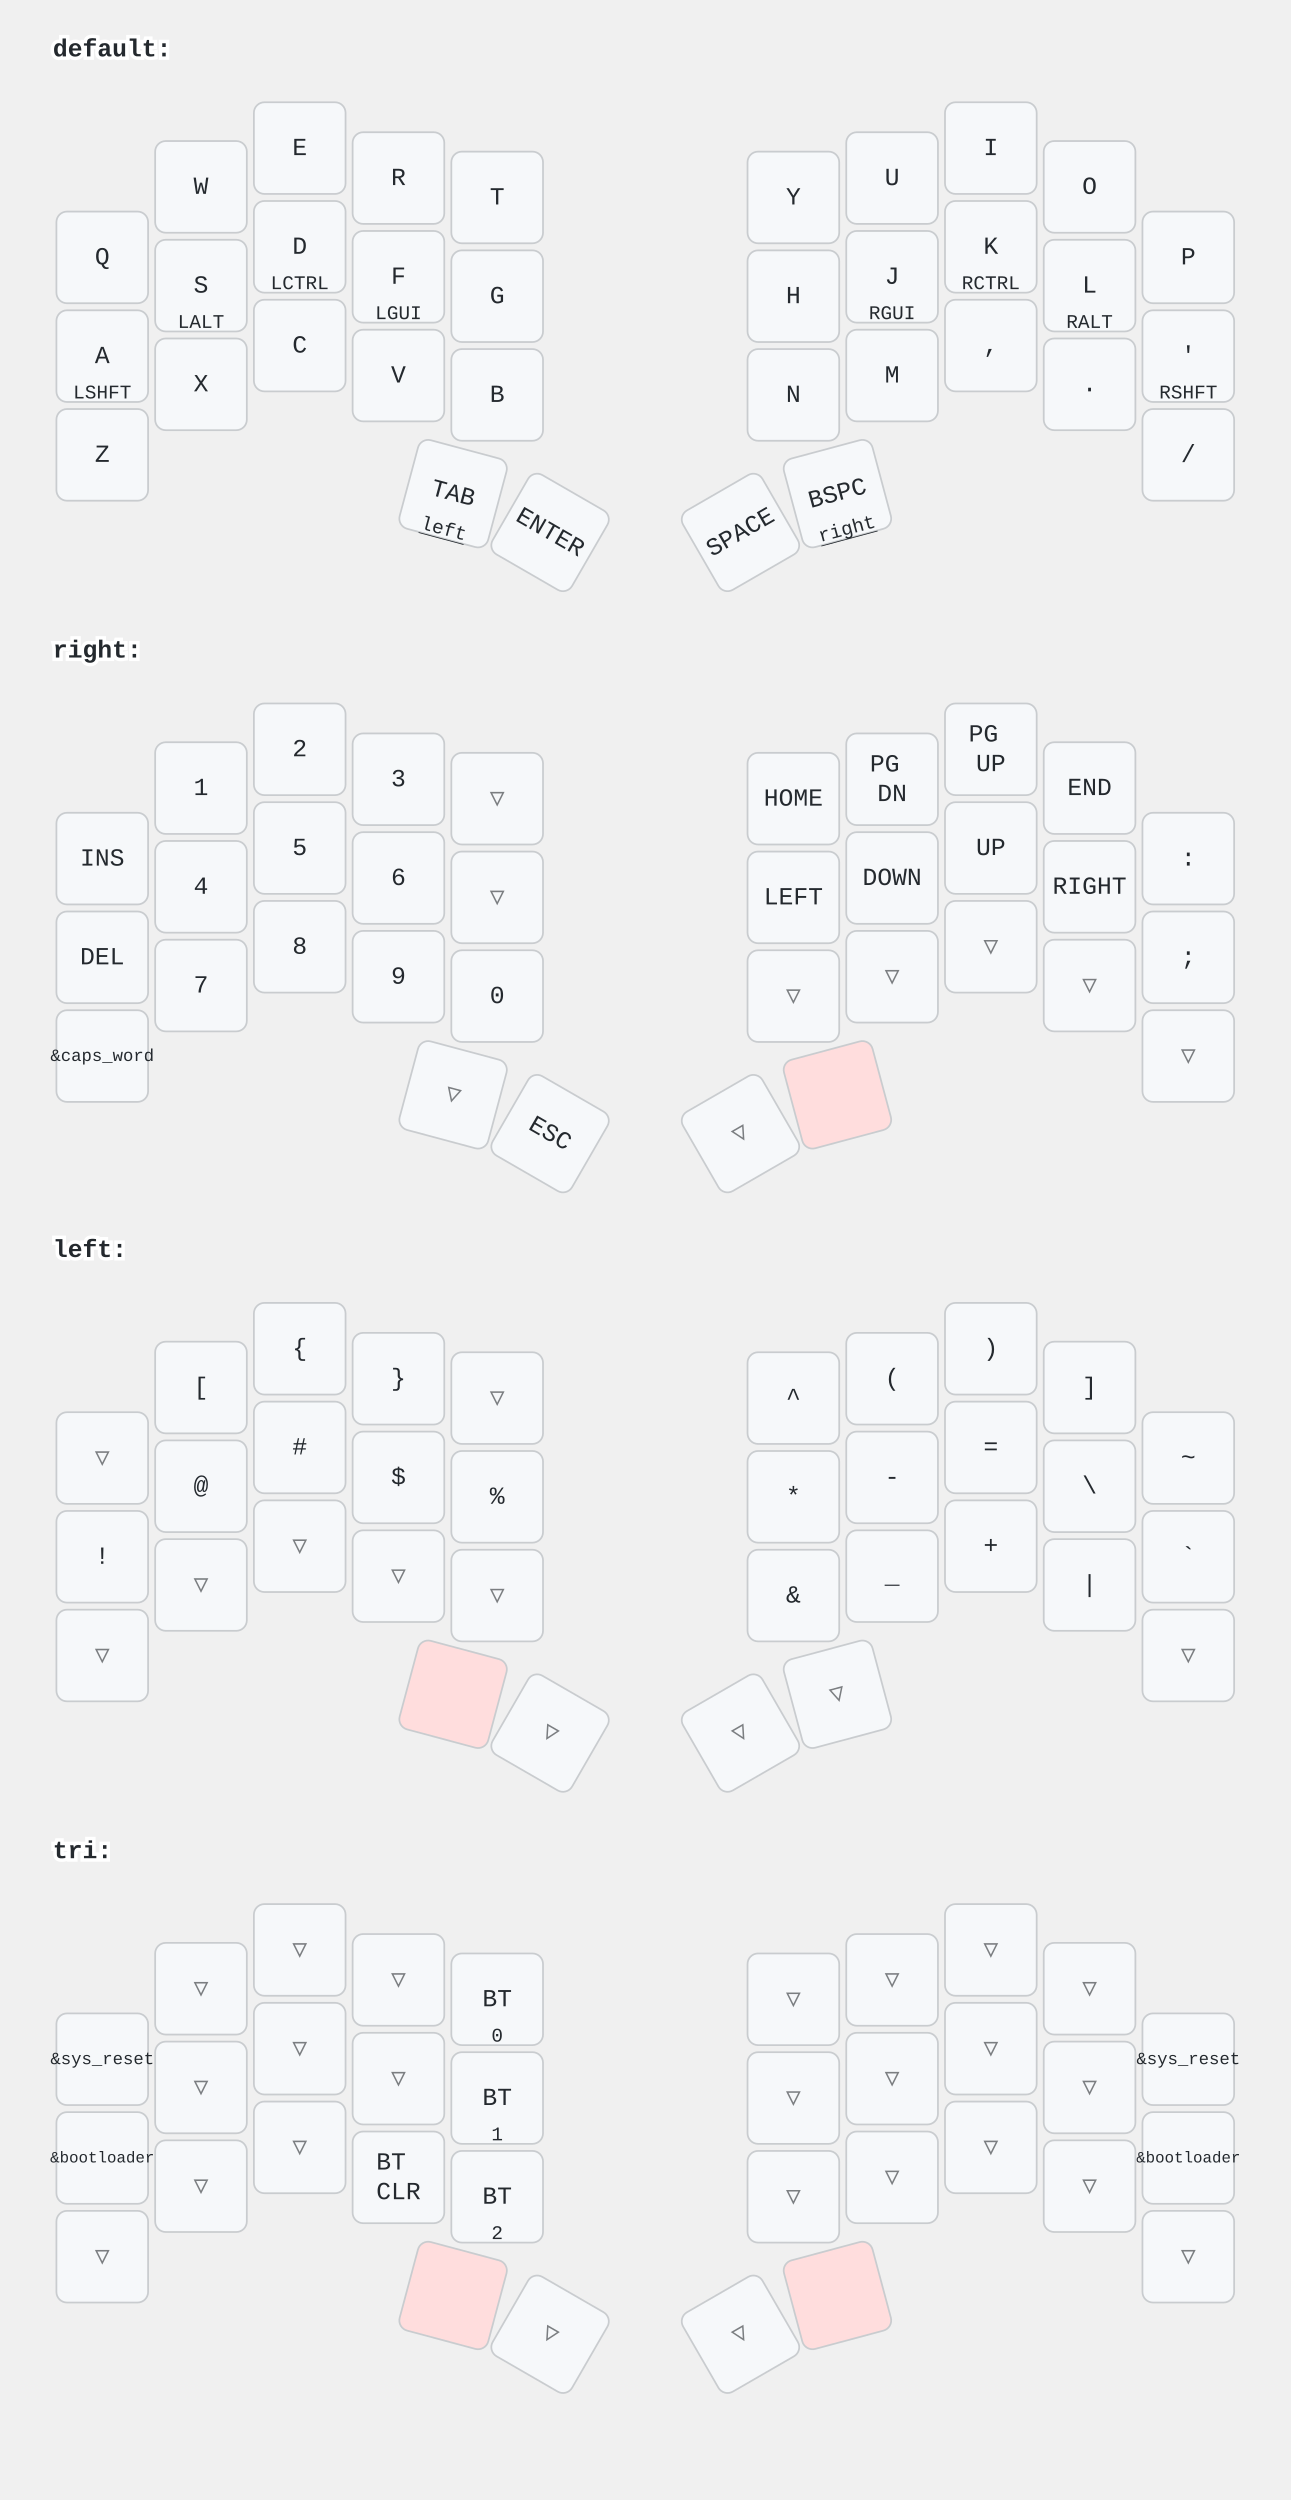
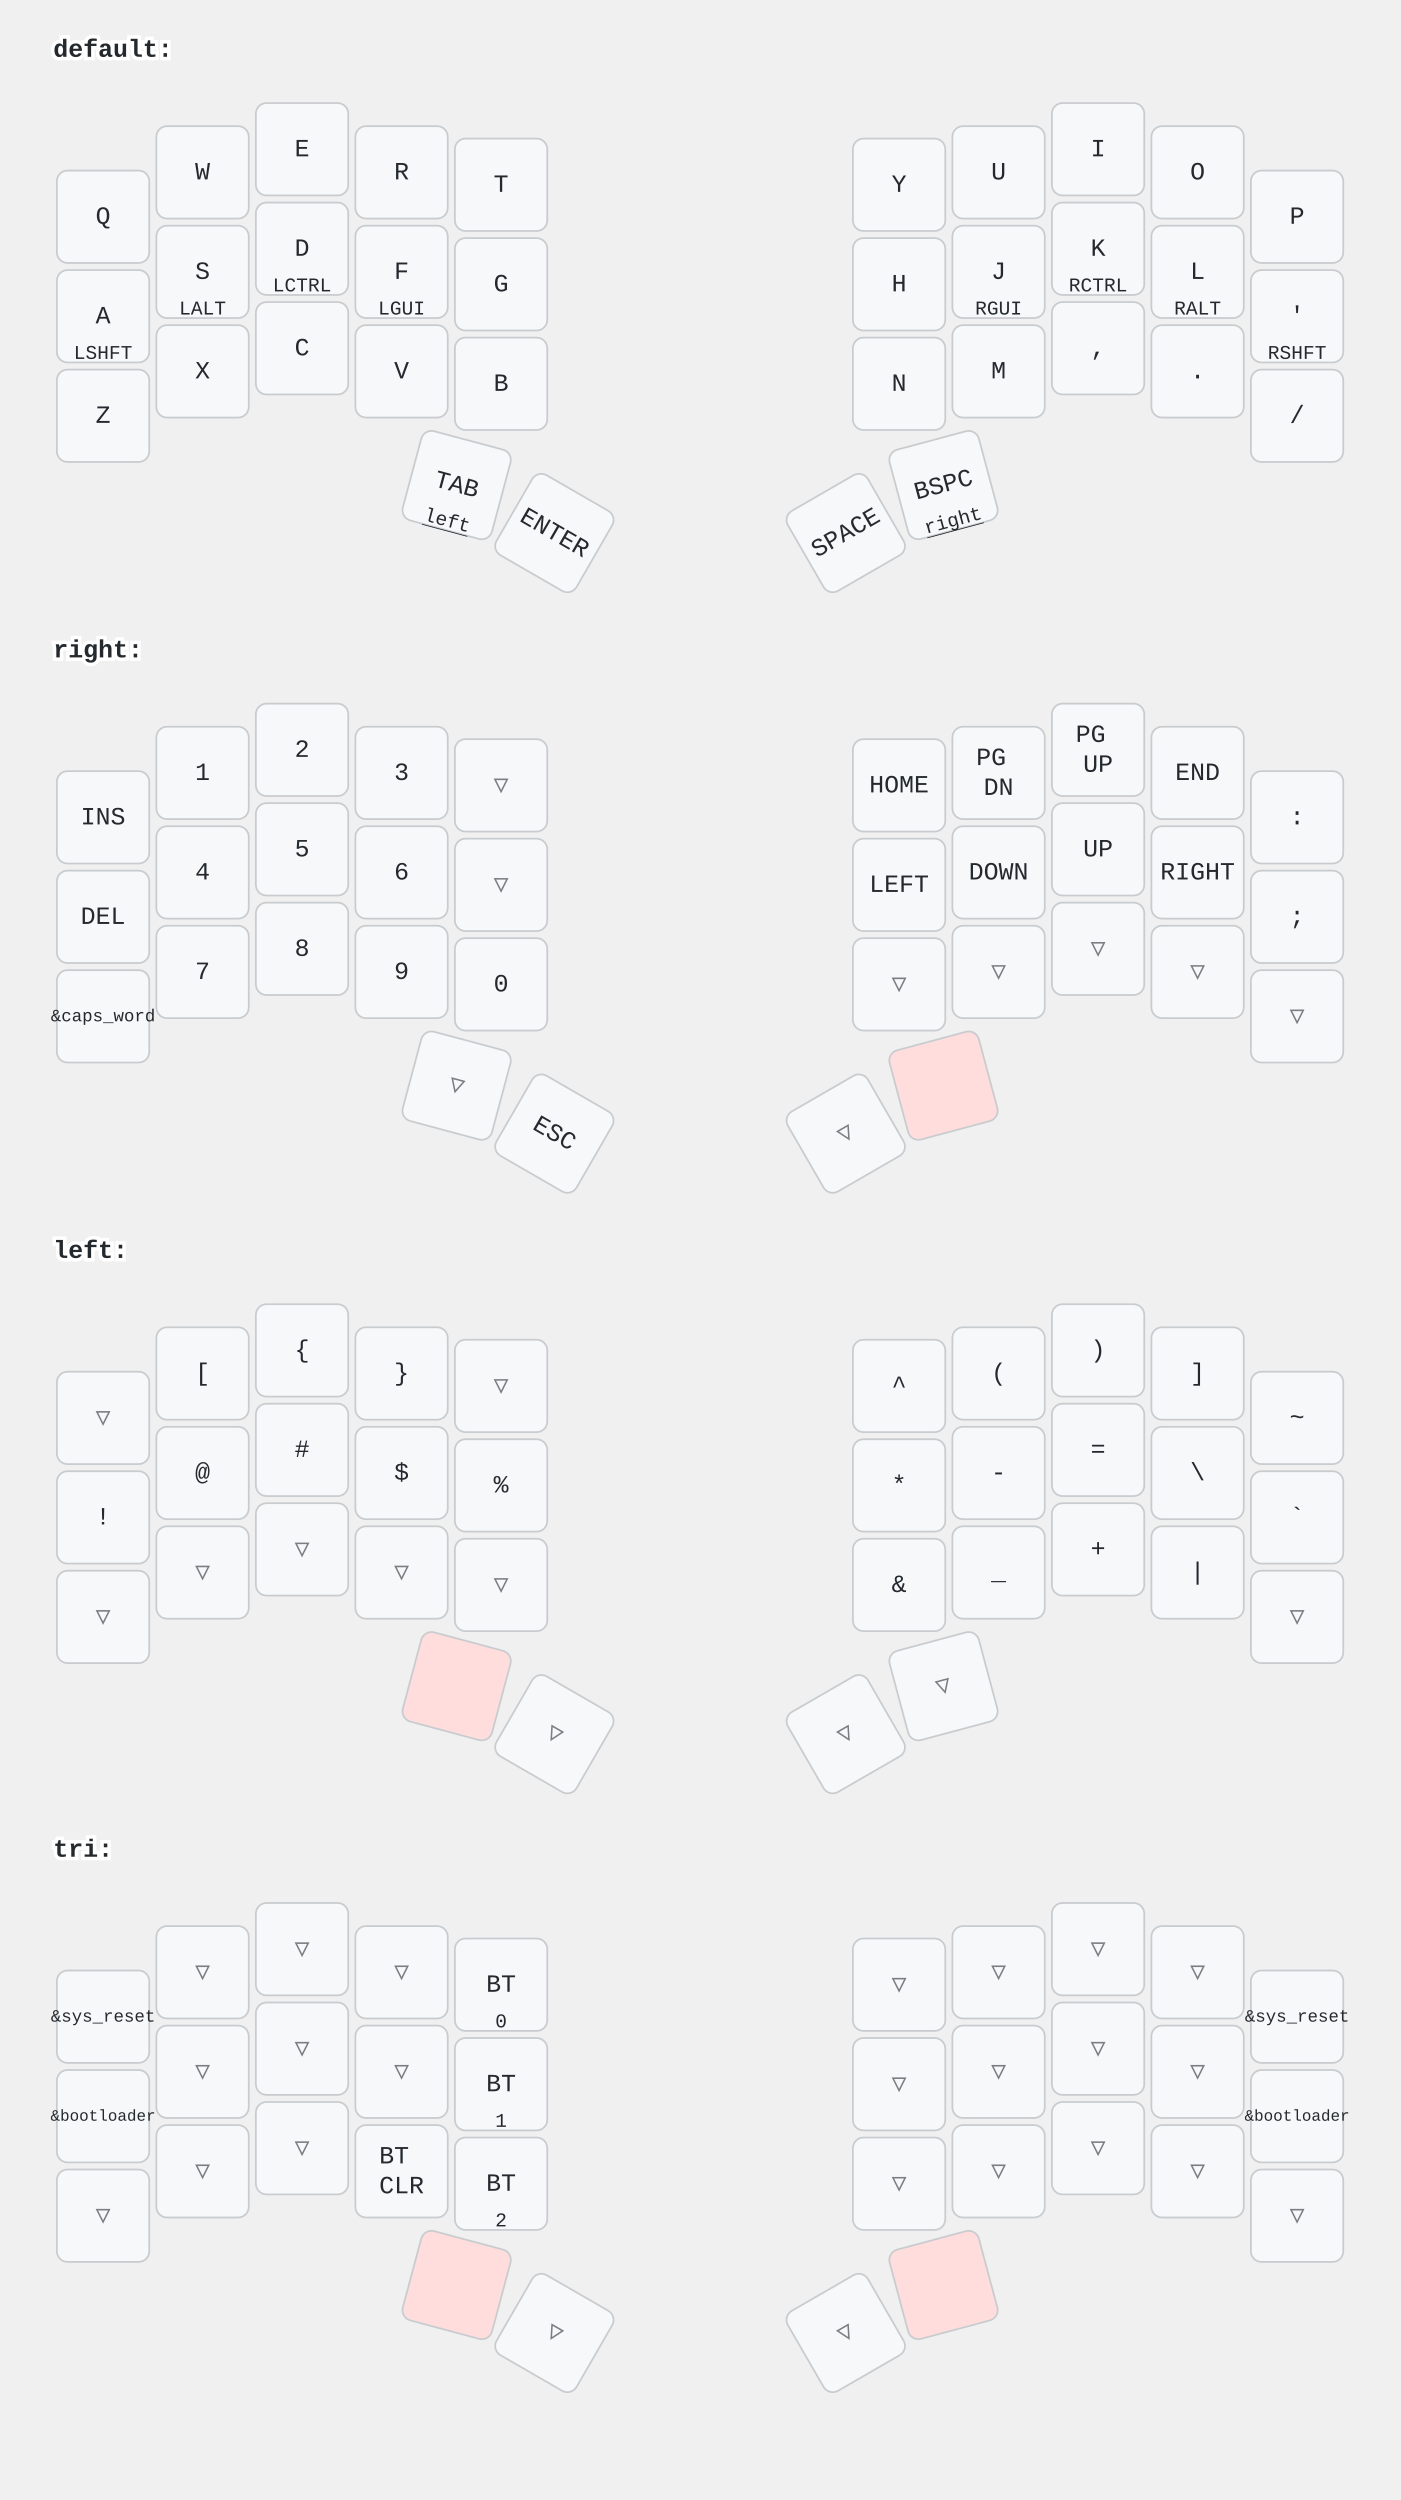
- <svg xmlns="http://www.w3.org/2000/svg" width="732" height="1418" viewBox="0 0 732 1418" class="keymap">
+ <svg xmlns="http://www.w3.org/2000/svg" width="788" height="1407" viewBox="0 0 788 1407" class="keymap">
  <style>/* inherit to force styles through use tags */
svg path {
    fill: inherit;
}

/* font and background color specifications */
svg.keymap {
    font-family: SFMono-Regular,Consolas,Liberation Mono,Menlo,monospace;
    font-size: 14px;
    font-kerning: normal;
    text-rendering: optimizeLegibility;
    fill: #24292e;
}

/* default key styling */
rect.key {
    fill: #f6f8fa;
}

rect.key, rect.combo {
    stroke: #c9cccf;
    stroke-width: 1;
}

/* default key side styling, only used is draw_key_sides is set */
rect.side {
    filter: brightness(90%);
}

/* color accent for combo boxes */
rect.combo, rect.combo-separate {
    fill: #cdf;
}

/* color accent for held keys */
rect.held, rect.combo.held {
    fill: #fdd;
}

/* color accent for ghost (optional) keys */
rect.ghost, rect.combo.ghost {
    stroke-dasharray: 4, 4;
    stroke-width: 2;
}

text {
    text-anchor: middle;
    dominant-baseline: middle;
}

/* styling for layer labels */
text.label {
    font-weight: bold;
    text-anchor: start;
    stroke: white;
    stroke-width: 4;
    paint-order: stroke;
}

/* styling for optional footer */
text.footer {
    text-anchor: end;
    dominant-baseline: auto;
    stroke: white;
    stroke-width: 4;
    paint-order: stroke;
}

/* styling for combo tap, and key hold/shifted label text */
text.combo, text.hold, text.shifted {
    font-size: 11px;
}

text.hold {
    text-anchor: middle;
    dominant-baseline: auto;
}

text.shifted {
    text-anchor: middle;
    dominant-baseline: hanging;
}

text.layer-activator {
    text-decoration: underline;
}

/* styling for hold/shifted label text in combo box */
text.combo.hold, text.combo.shifted {
    font-size: 8px;
}

/* lighter symbol for transparent keys */
text.trans {
    fill: #7b7e81;
}

/* styling for combo dendrons */
path.combo {
    stroke-width: 1;
    stroke: gray;
    fill: none;
}

/* Start Tabler Icons Cleanup */
/* cannot use height/width with glyphs */
.icon-tabler &gt; path {
    fill: inherit;
    stroke: inherit;
    stroke-width: 2;
}
/* hide tabler's default box */
.icon-tabler &gt; path[stroke="none"][fill="none"] {
    visibility: hidden;
}
/* End Tabler Icons Cleanup */
</style>
  <g transform="translate(30, 0)" class="layer-default">
    <text x="0" y="28" class="label" id="default">default:</text>
    <g transform="translate(0, 56)">
-       <g transform="translate(28, 90)" class="key keypos-0">
+       <g transform="translate(28, 66)" class="key keypos-0">
        <rect rx="6" ry="6" x="-26" y="-26" width="52" height="52" class="key" />
        <text x="0" y="0" class="key tap">Q</text>
      </g>
-       <g transform="translate(84, 50)" class="key keypos-1">
+       <g transform="translate(84, 41)" class="key keypos-1">
        <rect rx="6" ry="6" x="-26" y="-26" width="52" height="52" class="key" />
        <text x="0" y="0" class="key tap">W</text>
      </g>
      <g transform="translate(140, 28)" class="key keypos-2">
        <rect rx="6" ry="6" x="-26" y="-26" width="52" height="52" class="key" />
        <text x="0" y="0" class="key tap">E</text>
      </g>
-       <g transform="translate(196, 45)" class="key keypos-3">
+       <g transform="translate(196, 41)" class="key keypos-3">
        <rect rx="6" ry="6" x="-26" y="-26" width="52" height="52" class="key" />
        <text x="0" y="0" class="key tap">R</text>
      </g>
-       <g transform="translate(252, 56)" class="key keypos-4">
+       <g transform="translate(252, 48)" class="key keypos-4">
        <rect rx="6" ry="6" x="-26" y="-26" width="52" height="52" class="key" />
        <text x="0" y="0" class="key tap">T</text>
      </g>
-       <g transform="translate(420, 56)" class="key keypos-5">
+       <g transform="translate(476, 48)" class="key keypos-5">
        <rect rx="6" ry="6" x="-26" y="-26" width="52" height="52" class="key" />
        <text x="0" y="0" class="key tap">Y</text>
      </g>
-       <g transform="translate(476, 45)" class="key keypos-6">
+       <g transform="translate(532, 41)" class="key keypos-6">
        <rect rx="6" ry="6" x="-26" y="-26" width="52" height="52" class="key" />
        <text x="0" y="0" class="key tap">U</text>
      </g>
-       <g transform="translate(532, 28)" class="key keypos-7">
+       <g transform="translate(588, 28)" class="key keypos-7">
        <rect rx="6" ry="6" x="-26" y="-26" width="52" height="52" class="key" />
        <text x="0" y="0" class="key tap">I</text>
      </g>
-       <g transform="translate(588, 50)" class="key keypos-8">
+       <g transform="translate(644, 41)" class="key keypos-8">
        <rect rx="6" ry="6" x="-26" y="-26" width="52" height="52" class="key" />
        <text x="0" y="0" class="key tap">O</text>
      </g>
-       <g transform="translate(644, 90)" class="key keypos-9">
+       <g transform="translate(700, 66)" class="key keypos-9">
        <rect rx="6" ry="6" x="-26" y="-26" width="52" height="52" class="key" />
        <text x="0" y="0" class="key tap">P</text>
      </g>
-       <g transform="translate(28, 146)" class="key keypos-10">
+       <g transform="translate(28, 122)" class="key keypos-10">
        <rect rx="6" ry="6" x="-26" y="-26" width="52" height="52" class="key" />
        <text x="0" y="0" class="key tap">A</text>
        <text x="0" y="24" class="key hold">LSHFT</text>
      </g>
-       <g transform="translate(84, 106)" class="key keypos-11">
+       <g transform="translate(84, 97)" class="key keypos-11">
        <rect rx="6" ry="6" x="-26" y="-26" width="52" height="52" class="key" />
        <text x="0" y="0" class="key tap">S</text>
        <text x="0" y="24" class="key hold">LALT</text>
      </g>
      <g transform="translate(140, 84)" class="key keypos-12">
        <rect rx="6" ry="6" x="-26" y="-26" width="52" height="52" class="key" />
        <text x="0" y="0" class="key tap">D</text>
        <text x="0" y="24" class="key hold">LCTRL</text>
      </g>
-       <g transform="translate(196, 101)" class="key keypos-13">
+       <g transform="translate(196, 97)" class="key keypos-13">
        <rect rx="6" ry="6" x="-26" y="-26" width="52" height="52" class="key" />
        <text x="0" y="0" class="key tap">F</text>
        <text x="0" y="24" class="key hold">LGUI</text>
      </g>
-       <g transform="translate(252, 112)" class="key keypos-14">
+       <g transform="translate(252, 104)" class="key keypos-14">
        <rect rx="6" ry="6" x="-26" y="-26" width="52" height="52" class="key" />
        <text x="0" y="0" class="key tap">G</text>
      </g>
-       <g transform="translate(420, 112)" class="key keypos-15">
+       <g transform="translate(476, 104)" class="key keypos-15">
        <rect rx="6" ry="6" x="-26" y="-26" width="52" height="52" class="key" />
        <text x="0" y="0" class="key tap">H</text>
      </g>
-       <g transform="translate(476, 101)" class="key keypos-16">
+       <g transform="translate(532, 97)" class="key keypos-16">
        <rect rx="6" ry="6" x="-26" y="-26" width="52" height="52" class="key" />
        <text x="0" y="0" class="key tap">J</text>
        <text x="0" y="24" class="key hold">RGUI</text>
      </g>
-       <g transform="translate(532, 84)" class="key keypos-17">
+       <g transform="translate(588, 84)" class="key keypos-17">
        <rect rx="6" ry="6" x="-26" y="-26" width="52" height="52" class="key" />
        <text x="0" y="0" class="key tap">K</text>
        <text x="0" y="24" class="key hold">RCTRL</text>
      </g>
-       <g transform="translate(588, 106)" class="key keypos-18">
+       <g transform="translate(644, 97)" class="key keypos-18">
        <rect rx="6" ry="6" x="-26" y="-26" width="52" height="52" class="key" />
        <text x="0" y="0" class="key tap">L</text>
        <text x="0" y="24" class="key hold">RALT</text>
      </g>
-       <g transform="translate(644, 146)" class="key keypos-19">
+       <g transform="translate(700, 122)" class="key keypos-19">
        <rect rx="6" ry="6" x="-26" y="-26" width="52" height="52" class="key" />
        <text x="0" y="0" class="key tap">'</text>
        <text x="0" y="24" class="key hold">RSHFT</text>
      </g>
-       <g transform="translate(28, 202)" class="key keypos-20">
+       <g transform="translate(28, 178)" class="key keypos-20">
        <rect rx="6" ry="6" x="-26" y="-26" width="52" height="52" class="key" />
        <text x="0" y="0" class="key tap">Z</text>
      </g>
-       <g transform="translate(84, 162)" class="key keypos-21">
+       <g transform="translate(84, 153)" class="key keypos-21">
        <rect rx="6" ry="6" x="-26" y="-26" width="52" height="52" class="key" />
        <text x="0" y="0" class="key tap">X</text>
      </g>
      <g transform="translate(140, 140)" class="key keypos-22">
        <rect rx="6" ry="6" x="-26" y="-26" width="52" height="52" class="key" />
        <text x="0" y="0" class="key tap">C</text>
      </g>
-       <g transform="translate(196, 157)" class="key keypos-23">
+       <g transform="translate(196, 153)" class="key keypos-23">
        <rect rx="6" ry="6" x="-26" y="-26" width="52" height="52" class="key" />
        <text x="0" y="0" class="key tap">V</text>
      </g>
-       <g transform="translate(252, 168)" class="key keypos-24">
+       <g transform="translate(252, 160)" class="key keypos-24">
        <rect rx="6" ry="6" x="-26" y="-26" width="52" height="52" class="key" />
        <text x="0" y="0" class="key tap">B</text>
      </g>
-       <g transform="translate(420, 168)" class="key keypos-25">
+       <g transform="translate(476, 160)" class="key keypos-25">
        <rect rx="6" ry="6" x="-26" y="-26" width="52" height="52" class="key" />
        <text x="0" y="0" class="key tap">N</text>
      </g>
-       <g transform="translate(476, 157)" class="key keypos-26">
+       <g transform="translate(532, 153)" class="key keypos-26">
        <rect rx="6" ry="6" x="-26" y="-26" width="52" height="52" class="key" />
        <text x="0" y="0" class="key tap">M</text>
      </g>
-       <g transform="translate(532, 140)" class="key keypos-27">
+       <g transform="translate(588, 140)" class="key keypos-27">
        <rect rx="6" ry="6" x="-26" y="-26" width="52" height="52" class="key" />
        <text x="0" y="0" class="key tap">,</text>
      </g>
-       <g transform="translate(588, 162)" class="key keypos-28">
+       <g transform="translate(644, 153)" class="key keypos-28">
        <rect rx="6" ry="6" x="-26" y="-26" width="52" height="52" class="key" />
        <text x="0" y="0" class="key tap">.</text>
      </g>
-       <g transform="translate(644, 202)" class="key keypos-29">
+       <g transform="translate(700, 178)" class="key keypos-29">
        <rect rx="6" ry="6" x="-26" y="-26" width="52" height="52" class="key" />
        <text x="0" y="0" class="key tap">/</text>
      </g>
-       <g transform="translate(227, 224) rotate(15.0)" class="key keypos-30">
+       <g transform="translate(227, 217) rotate(15.0)" class="key keypos-30">
        <rect rx="6" ry="6" x="-26" y="-26" width="52" height="52" class="key" />
        <text x="0" y="0" class="key tap">TAB</text>
        <a href="#left">
          <text x="0" y="24" class="key hold layer-activator">left</text>
        </a>
      </g>
-       <g transform="translate(282, 246) rotate(30.0)" class="key keypos-31">
+       <g transform="translate(282, 244) rotate(30.0)" class="key keypos-31">
        <rect rx="6" ry="6" x="-26" y="-26" width="52" height="52" class="key" />
        <text x="0" y="0" class="key tap">ENTER</text>
      </g>
-       <g transform="translate(390, 246) rotate(-30.0)" class="key keypos-32">
+       <g transform="translate(446, 244) rotate(-30.0)" class="key keypos-32">
        <rect rx="6" ry="6" x="-26" y="-26" width="52" height="52" class="key" />
        <text x="0" y="0" class="key tap">SPACE</text>
      </g>
-       <g transform="translate(445, 224) rotate(-15.0)" class="key keypos-33">
+       <g transform="translate(501, 217) rotate(-15.0)" class="key keypos-33">
        <rect rx="6" ry="6" x="-26" y="-26" width="52" height="52" class="key" />
        <text x="0" y="0" class="key tap">BSPC</text>
        <a href="#right">
          <text x="0" y="24" class="key hold layer-activator">right</text>
        </a>
      </g>
    </g>
  </g>
-   <g transform="translate(30, 341)" class="layer-right">
+   <g transform="translate(30, 338)" class="layer-right">
    <text x="0" y="28" class="label" id="right">right:</text>
    <g transform="translate(0, 56)">
-       <g transform="translate(28, 90)" class="key keypos-0">
+       <g transform="translate(28, 66)" class="key keypos-0">
        <rect rx="6" ry="6" x="-26" y="-26" width="52" height="52" class="key" />
        <text x="0" y="0" class="key tap">INS</text>
      </g>
-       <g transform="translate(84, 50)" class="key keypos-1">
+       <g transform="translate(84, 41)" class="key keypos-1">
        <rect rx="6" ry="6" x="-26" y="-26" width="52" height="52" class="key" />
        <text x="0" y="0" class="key tap">1</text>
      </g>
      <g transform="translate(140, 28)" class="key keypos-2">
        <rect rx="6" ry="6" x="-26" y="-26" width="52" height="52" class="key" />
        <text x="0" y="0" class="key tap">2</text>
      </g>
-       <g transform="translate(196, 45)" class="key keypos-3">
+       <g transform="translate(196, 41)" class="key keypos-3">
        <rect rx="6" ry="6" x="-26" y="-26" width="52" height="52" class="key" />
        <text x="0" y="0" class="key tap">3</text>
      </g>
-       <g transform="translate(252, 56)" class="key trans keypos-4">
-         <rect rx="6" ry="6" x="-26" y="-26" width="52" height="52" class="key trans" />
-         <text x="0" y="0" class="key trans tap">▽</text>
-       </g>
-       <g transform="translate(420, 56)" class="key keypos-5">
+       <g transform="translate(252, 48)" class="key trans keypos-4">
+         <rect rx="6" ry="6" x="-26" y="-26" width="52" height="52" class="key trans" />
+         <text x="0" y="0" class="key trans tap">▽</text>
+       </g>
+       <g transform="translate(476, 48)" class="key keypos-5">
        <rect rx="6" ry="6" x="-26" y="-26" width="52" height="52" class="key" />
        <text x="0" y="0" class="key tap">HOME</text>
      </g>
-       <g transform="translate(476, 45)" class="key keypos-6">
+       <g transform="translate(532, 41)" class="key keypos-6">
        <rect rx="6" ry="6" x="-26" y="-26" width="52" height="52" class="key" />
        <text x="0" y="0" class="key tap">
          <tspan x="0" dy="-0.6em">PG</tspan>
          <tspan x="0" dy="1.2em">DN</tspan>
        </text>
      </g>
-       <g transform="translate(532, 28)" class="key keypos-7">
+       <g transform="translate(588, 28)" class="key keypos-7">
        <rect rx="6" ry="6" x="-26" y="-26" width="52" height="52" class="key" />
        <text x="0" y="0" class="key tap">
          <tspan x="0" dy="-0.6em">PG</tspan>
          <tspan x="0" dy="1.2em">UP</tspan>
        </text>
      </g>
-       <g transform="translate(588, 50)" class="key keypos-8">
+       <g transform="translate(644, 41)" class="key keypos-8">
        <rect rx="6" ry="6" x="-26" y="-26" width="52" height="52" class="key" />
        <text x="0" y="0" class="key tap">END</text>
      </g>
-       <g transform="translate(644, 90)" class="key keypos-9">
+       <g transform="translate(700, 66)" class="key keypos-9">
        <rect rx="6" ry="6" x="-26" y="-26" width="52" height="52" class="key" />
        <text x="0" y="0" class="key tap">:</text>
      </g>
-       <g transform="translate(28, 146)" class="key keypos-10">
+       <g transform="translate(28, 122)" class="key keypos-10">
        <rect rx="6" ry="6" x="-26" y="-26" width="52" height="52" class="key" />
        <text x="0" y="0" class="key tap">DEL</text>
      </g>
-       <g transform="translate(84, 106)" class="key keypos-11">
+       <g transform="translate(84, 97)" class="key keypos-11">
        <rect rx="6" ry="6" x="-26" y="-26" width="52" height="52" class="key" />
        <text x="0" y="0" class="key tap">4</text>
      </g>
      <g transform="translate(140, 84)" class="key keypos-12">
        <rect rx="6" ry="6" x="-26" y="-26" width="52" height="52" class="key" />
        <text x="0" y="0" class="key tap">5</text>
      </g>
-       <g transform="translate(196, 101)" class="key keypos-13">
+       <g transform="translate(196, 97)" class="key keypos-13">
        <rect rx="6" ry="6" x="-26" y="-26" width="52" height="52" class="key" />
        <text x="0" y="0" class="key tap">6</text>
      </g>
-       <g transform="translate(252, 112)" class="key trans keypos-14">
-         <rect rx="6" ry="6" x="-26" y="-26" width="52" height="52" class="key trans" />
-         <text x="0" y="0" class="key trans tap">▽</text>
-       </g>
-       <g transform="translate(420, 112)" class="key keypos-15">
+       <g transform="translate(252, 104)" class="key trans keypos-14">
+         <rect rx="6" ry="6" x="-26" y="-26" width="52" height="52" class="key trans" />
+         <text x="0" y="0" class="key trans tap">▽</text>
+       </g>
+       <g transform="translate(476, 104)" class="key keypos-15">
        <rect rx="6" ry="6" x="-26" y="-26" width="52" height="52" class="key" />
        <text x="0" y="0" class="key tap">LEFT</text>
      </g>
-       <g transform="translate(476, 101)" class="key keypos-16">
+       <g transform="translate(532, 97)" class="key keypos-16">
        <rect rx="6" ry="6" x="-26" y="-26" width="52" height="52" class="key" />
        <text x="0" y="0" class="key tap">DOWN</text>
      </g>
-       <g transform="translate(532, 84)" class="key keypos-17">
+       <g transform="translate(588, 84)" class="key keypos-17">
        <rect rx="6" ry="6" x="-26" y="-26" width="52" height="52" class="key" />
        <text x="0" y="0" class="key tap">UP</text>
      </g>
-       <g transform="translate(588, 106)" class="key keypos-18">
+       <g transform="translate(644, 97)" class="key keypos-18">
        <rect rx="6" ry="6" x="-26" y="-26" width="52" height="52" class="key" />
        <text x="0" y="0" class="key tap">RIGHT</text>
      </g>
-       <g transform="translate(644, 146)" class="key keypos-19">
+       <g transform="translate(700, 122)" class="key keypos-19">
        <rect rx="6" ry="6" x="-26" y="-26" width="52" height="52" class="key" />
        <text x="0" y="0" class="key tap">;</text>
      </g>
-       <g transform="translate(28, 202)" class="key keypos-20">
+       <g transform="translate(28, 178)" class="key keypos-20">
        <rect rx="6" ry="6" x="-26" y="-26" width="52" height="52" class="key" />
        <text x="0" y="0" class="key tap">
          <tspan style="font-size: 70%">&amp;caps_word</tspan>
        </text>
      </g>
-       <g transform="translate(84, 162)" class="key keypos-21">
+       <g transform="translate(84, 153)" class="key keypos-21">
        <rect rx="6" ry="6" x="-26" y="-26" width="52" height="52" class="key" />
        <text x="0" y="0" class="key tap">7</text>
      </g>
      <g transform="translate(140, 140)" class="key keypos-22">
        <rect rx="6" ry="6" x="-26" y="-26" width="52" height="52" class="key" />
        <text x="0" y="0" class="key tap">8</text>
      </g>
-       <g transform="translate(196, 157)" class="key keypos-23">
+       <g transform="translate(196, 153)" class="key keypos-23">
        <rect rx="6" ry="6" x="-26" y="-26" width="52" height="52" class="key" />
        <text x="0" y="0" class="key tap">9</text>
      </g>
-       <g transform="translate(252, 168)" class="key keypos-24">
+       <g transform="translate(252, 160)" class="key keypos-24">
        <rect rx="6" ry="6" x="-26" y="-26" width="52" height="52" class="key" />
        <text x="0" y="0" class="key tap">0</text>
      </g>
-       <g transform="translate(420, 168)" class="key trans keypos-25">
-         <rect rx="6" ry="6" x="-26" y="-26" width="52" height="52" class="key trans" />
-         <text x="0" y="0" class="key trans tap">▽</text>
-       </g>
-       <g transform="translate(476, 157)" class="key trans keypos-26">
-         <rect rx="6" ry="6" x="-26" y="-26" width="52" height="52" class="key trans" />
-         <text x="0" y="0" class="key trans tap">▽</text>
-       </g>
-       <g transform="translate(532, 140)" class="key trans keypos-27">
-         <rect rx="6" ry="6" x="-26" y="-26" width="52" height="52" class="key trans" />
-         <text x="0" y="0" class="key trans tap">▽</text>
-       </g>
-       <g transform="translate(588, 162)" class="key trans keypos-28">
-         <rect rx="6" ry="6" x="-26" y="-26" width="52" height="52" class="key trans" />
-         <text x="0" y="0" class="key trans tap">▽</text>
-       </g>
-       <g transform="translate(644, 202)" class="key trans keypos-29">
-         <rect rx="6" ry="6" x="-26" y="-26" width="52" height="52" class="key trans" />
-         <text x="0" y="0" class="key trans tap">▽</text>
-       </g>
-       <g transform="translate(227, 224) rotate(15.0)" class="key trans keypos-30">
-         <rect rx="6" ry="6" x="-26" y="-26" width="52" height="52" class="key trans" />
-         <text x="0" y="0" class="key trans tap">▽</text>
-       </g>
-       <g transform="translate(282, 246) rotate(30.0)" class="key keypos-31">
+       <g transform="translate(476, 160)" class="key trans keypos-25">
+         <rect rx="6" ry="6" x="-26" y="-26" width="52" height="52" class="key trans" />
+         <text x="0" y="0" class="key trans tap">▽</text>
+       </g>
+       <g transform="translate(532, 153)" class="key trans keypos-26">
+         <rect rx="6" ry="6" x="-26" y="-26" width="52" height="52" class="key trans" />
+         <text x="0" y="0" class="key trans tap">▽</text>
+       </g>
+       <g transform="translate(588, 140)" class="key trans keypos-27">
+         <rect rx="6" ry="6" x="-26" y="-26" width="52" height="52" class="key trans" />
+         <text x="0" y="0" class="key trans tap">▽</text>
+       </g>
+       <g transform="translate(644, 153)" class="key trans keypos-28">
+         <rect rx="6" ry="6" x="-26" y="-26" width="52" height="52" class="key trans" />
+         <text x="0" y="0" class="key trans tap">▽</text>
+       </g>
+       <g transform="translate(700, 178)" class="key trans keypos-29">
+         <rect rx="6" ry="6" x="-26" y="-26" width="52" height="52" class="key trans" />
+         <text x="0" y="0" class="key trans tap">▽</text>
+       </g>
+       <g transform="translate(227, 217) rotate(15.0)" class="key trans keypos-30">
+         <rect rx="6" ry="6" x="-26" y="-26" width="52" height="52" class="key trans" />
+         <text x="0" y="0" class="key trans tap">▽</text>
+       </g>
+       <g transform="translate(282, 244) rotate(30.0)" class="key keypos-31">
        <rect rx="6" ry="6" x="-26" y="-26" width="52" height="52" class="key" />
        <text x="0" y="0" class="key tap">ESC</text>
      </g>
-       <g transform="translate(390, 246) rotate(-30.0)" class="key trans keypos-32">
-         <rect rx="6" ry="6" x="-26" y="-26" width="52" height="52" class="key trans" />
-         <text x="0" y="0" class="key trans tap">▽</text>
-       </g>
-       <g transform="translate(445, 224) rotate(-15.0)" class="key held keypos-33">
+       <g transform="translate(446, 244) rotate(-30.0)" class="key trans keypos-32">
+         <rect rx="6" ry="6" x="-26" y="-26" width="52" height="52" class="key trans" />
+         <text x="0" y="0" class="key trans tap">▽</text>
+       </g>
+       <g transform="translate(501, 217) rotate(-15.0)" class="key held keypos-33">
        <rect rx="6" ry="6" x="-26" y="-26" width="52" height="52" class="key held" />
      </g>
    </g>
  </g>
-   <g transform="translate(30, 681)" class="layer-left">
+   <g transform="translate(30, 676)" class="layer-left">
    <text x="0" y="28" class="label" id="left">left:</text>
    <g transform="translate(0, 56)">
-       <g transform="translate(28, 90)" class="key trans keypos-0">
-         <rect rx="6" ry="6" x="-26" y="-26" width="52" height="52" class="key trans" />
-         <text x="0" y="0" class="key trans tap">▽</text>
-       </g>
-       <g transform="translate(84, 50)" class="key keypos-1">
+       <g transform="translate(28, 66)" class="key trans keypos-0">
+         <rect rx="6" ry="6" x="-26" y="-26" width="52" height="52" class="key trans" />
+         <text x="0" y="0" class="key trans tap">▽</text>
+       </g>
+       <g transform="translate(84, 41)" class="key keypos-1">
        <rect rx="6" ry="6" x="-26" y="-26" width="52" height="52" class="key" />
        <text x="0" y="0" class="key tap">[</text>
      </g>
      <g transform="translate(140, 28)" class="key keypos-2">
        <rect rx="6" ry="6" x="-26" y="-26" width="52" height="52" class="key" />
        <text x="0" y="0" class="key tap">{</text>
      </g>
-       <g transform="translate(196, 45)" class="key keypos-3">
+       <g transform="translate(196, 41)" class="key keypos-3">
        <rect rx="6" ry="6" x="-26" y="-26" width="52" height="52" class="key" />
        <text x="0" y="0" class="key tap">}</text>
      </g>
-       <g transform="translate(252, 56)" class="key trans keypos-4">
-         <rect rx="6" ry="6" x="-26" y="-26" width="52" height="52" class="key trans" />
-         <text x="0" y="0" class="key trans tap">▽</text>
-       </g>
-       <g transform="translate(420, 56)" class="key keypos-5">
+       <g transform="translate(252, 48)" class="key trans keypos-4">
+         <rect rx="6" ry="6" x="-26" y="-26" width="52" height="52" class="key trans" />
+         <text x="0" y="0" class="key trans tap">▽</text>
+       </g>
+       <g transform="translate(476, 48)" class="key keypos-5">
        <rect rx="6" ry="6" x="-26" y="-26" width="52" height="52" class="key" />
        <text x="0" y="0" class="key tap">^</text>
      </g>
-       <g transform="translate(476, 45)" class="key keypos-6">
+       <g transform="translate(532, 41)" class="key keypos-6">
        <rect rx="6" ry="6" x="-26" y="-26" width="52" height="52" class="key" />
        <text x="0" y="0" class="key tap">(</text>
      </g>
-       <g transform="translate(532, 28)" class="key keypos-7">
+       <g transform="translate(588, 28)" class="key keypos-7">
        <rect rx="6" ry="6" x="-26" y="-26" width="52" height="52" class="key" />
        <text x="0" y="0" class="key tap">)</text>
      </g>
-       <g transform="translate(588, 50)" class="key keypos-8">
+       <g transform="translate(644, 41)" class="key keypos-8">
        <rect rx="6" ry="6" x="-26" y="-26" width="52" height="52" class="key" />
        <text x="0" y="0" class="key tap">]</text>
      </g>
-       <g transform="translate(644, 90)" class="key keypos-9">
+       <g transform="translate(700, 66)" class="key keypos-9">
        <rect rx="6" ry="6" x="-26" y="-26" width="52" height="52" class="key" />
        <text x="0" y="0" class="key tap">~</text>
      </g>
-       <g transform="translate(28, 146)" class="key keypos-10">
+       <g transform="translate(28, 122)" class="key keypos-10">
        <rect rx="6" ry="6" x="-26" y="-26" width="52" height="52" class="key" />
        <text x="0" y="0" class="key tap">!</text>
      </g>
-       <g transform="translate(84, 106)" class="key keypos-11">
+       <g transform="translate(84, 97)" class="key keypos-11">
        <rect rx="6" ry="6" x="-26" y="-26" width="52" height="52" class="key" />
        <text x="0" y="0" class="key tap">@</text>
      </g>
      <g transform="translate(140, 84)" class="key keypos-12">
        <rect rx="6" ry="6" x="-26" y="-26" width="52" height="52" class="key" />
        <text x="0" y="0" class="key tap">#</text>
      </g>
-       <g transform="translate(196, 101)" class="key keypos-13">
+       <g transform="translate(196, 97)" class="key keypos-13">
        <rect rx="6" ry="6" x="-26" y="-26" width="52" height="52" class="key" />
        <text x="0" y="0" class="key tap">$</text>
      </g>
-       <g transform="translate(252, 112)" class="key keypos-14">
+       <g transform="translate(252, 104)" class="key keypos-14">
        <rect rx="6" ry="6" x="-26" y="-26" width="52" height="52" class="key" />
        <text x="0" y="0" class="key tap">%</text>
      </g>
-       <g transform="translate(420, 112)" class="key keypos-15">
+       <g transform="translate(476, 104)" class="key keypos-15">
        <rect rx="6" ry="6" x="-26" y="-26" width="52" height="52" class="key" />
        <text x="0" y="0" class="key tap">*</text>
      </g>
-       <g transform="translate(476, 101)" class="key keypos-16">
+       <g transform="translate(532, 97)" class="key keypos-16">
        <rect rx="6" ry="6" x="-26" y="-26" width="52" height="52" class="key" />
        <text x="0" y="0" class="key tap">-</text>
      </g>
-       <g transform="translate(532, 84)" class="key keypos-17">
+       <g transform="translate(588, 84)" class="key keypos-17">
        <rect rx="6" ry="6" x="-26" y="-26" width="52" height="52" class="key" />
        <text x="0" y="0" class="key tap">=</text>
      </g>
-       <g transform="translate(588, 106)" class="key keypos-18">
+       <g transform="translate(644, 97)" class="key keypos-18">
        <rect rx="6" ry="6" x="-26" y="-26" width="52" height="52" class="key" />
        <text x="0" y="0" class="key tap">\</text>
      </g>
-       <g transform="translate(644, 146)" class="key keypos-19">
+       <g transform="translate(700, 122)" class="key keypos-19">
        <rect rx="6" ry="6" x="-26" y="-26" width="52" height="52" class="key" />
        <text x="0" y="0" class="key tap">`</text>
      </g>
-       <g transform="translate(28, 202)" class="key trans keypos-20">
-         <rect rx="6" ry="6" x="-26" y="-26" width="52" height="52" class="key trans" />
-         <text x="0" y="0" class="key trans tap">▽</text>
-       </g>
-       <g transform="translate(84, 162)" class="key trans keypos-21">
+       <g transform="translate(28, 178)" class="key trans keypos-20">
+         <rect rx="6" ry="6" x="-26" y="-26" width="52" height="52" class="key trans" />
+         <text x="0" y="0" class="key trans tap">▽</text>
+       </g>
+       <g transform="translate(84, 153)" class="key trans keypos-21">
        <rect rx="6" ry="6" x="-26" y="-26" width="52" height="52" class="key trans" />
        <text x="0" y="0" class="key trans tap">▽</text>
      </g>
      <g transform="translate(140, 140)" class="key trans keypos-22">
        <rect rx="6" ry="6" x="-26" y="-26" width="52" height="52" class="key trans" />
        <text x="0" y="0" class="key trans tap">▽</text>
      </g>
-       <g transform="translate(196, 157)" class="key trans keypos-23">
-         <rect rx="6" ry="6" x="-26" y="-26" width="52" height="52" class="key trans" />
-         <text x="0" y="0" class="key trans tap">▽</text>
-       </g>
-       <g transform="translate(252, 168)" class="key trans keypos-24">
-         <rect rx="6" ry="6" x="-26" y="-26" width="52" height="52" class="key trans" />
-         <text x="0" y="0" class="key trans tap">▽</text>
-       </g>
-       <g transform="translate(420, 168)" class="key keypos-25">
+       <g transform="translate(196, 153)" class="key trans keypos-23">
+         <rect rx="6" ry="6" x="-26" y="-26" width="52" height="52" class="key trans" />
+         <text x="0" y="0" class="key trans tap">▽</text>
+       </g>
+       <g transform="translate(252, 160)" class="key trans keypos-24">
+         <rect rx="6" ry="6" x="-26" y="-26" width="52" height="52" class="key trans" />
+         <text x="0" y="0" class="key trans tap">▽</text>
+       </g>
+       <g transform="translate(476, 160)" class="key keypos-25">
        <rect rx="6" ry="6" x="-26" y="-26" width="52" height="52" class="key" />
        <text x="0" y="0" class="key tap">&amp;</text>
      </g>
-       <g transform="translate(476, 157)" class="key keypos-26">
+       <g transform="translate(532, 153)" class="key keypos-26">
        <rect rx="6" ry="6" x="-26" y="-26" width="52" height="52" class="key" />
        <text x="0" y="0" class="key tap">_</text>
      </g>
-       <g transform="translate(532, 140)" class="key keypos-27">
+       <g transform="translate(588, 140)" class="key keypos-27">
        <rect rx="6" ry="6" x="-26" y="-26" width="52" height="52" class="key" />
        <text x="0" y="0" class="key tap">+</text>
      </g>
-       <g transform="translate(588, 162)" class="key keypos-28">
+       <g transform="translate(644, 153)" class="key keypos-28">
        <rect rx="6" ry="6" x="-26" y="-26" width="52" height="52" class="key" />
        <text x="0" y="0" class="key tap">|</text>
      </g>
-       <g transform="translate(644, 202)" class="key trans keypos-29">
-         <rect rx="6" ry="6" x="-26" y="-26" width="52" height="52" class="key trans" />
-         <text x="0" y="0" class="key trans tap">▽</text>
-       </g>
-       <g transform="translate(227, 224) rotate(15.0)" class="key held keypos-30">
+       <g transform="translate(700, 178)" class="key trans keypos-29">
+         <rect rx="6" ry="6" x="-26" y="-26" width="52" height="52" class="key trans" />
+         <text x="0" y="0" class="key trans tap">▽</text>
+       </g>
+       <g transform="translate(227, 217) rotate(15.0)" class="key held keypos-30">
        <rect rx="6" ry="6" x="-26" y="-26" width="52" height="52" class="key held" />
      </g>
-       <g transform="translate(282, 246) rotate(30.0)" class="key trans keypos-31">
-         <rect rx="6" ry="6" x="-26" y="-26" width="52" height="52" class="key trans" />
-         <text x="0" y="0" class="key trans tap">▽</text>
-       </g>
-       <g transform="translate(390, 246) rotate(-30.0)" class="key trans keypos-32">
-         <rect rx="6" ry="6" x="-26" y="-26" width="52" height="52" class="key trans" />
-         <text x="0" y="0" class="key trans tap">▽</text>
-       </g>
-       <g transform="translate(445, 224) rotate(-15.0)" class="key trans keypos-33">
+       <g transform="translate(282, 244) rotate(30.0)" class="key trans keypos-31">
+         <rect rx="6" ry="6" x="-26" y="-26" width="52" height="52" class="key trans" />
+         <text x="0" y="0" class="key trans tap">▽</text>
+       </g>
+       <g transform="translate(446, 244) rotate(-30.0)" class="key trans keypos-32">
+         <rect rx="6" ry="6" x="-26" y="-26" width="52" height="52" class="key trans" />
+         <text x="0" y="0" class="key trans tap">▽</text>
+       </g>
+       <g transform="translate(501, 217) rotate(-15.0)" class="key trans keypos-33">
        <rect rx="6" ry="6" x="-26" y="-26" width="52" height="52" class="key trans" />
        <text x="0" y="0" class="key trans tap">▽</text>
      </g>
    </g>
  </g>
-   <g transform="translate(30, 1022)" class="layer-tri">
+   <g transform="translate(30, 1013)" class="layer-tri">
    <text x="0" y="28" class="label" id="tri">tri:</text>
    <g transform="translate(0, 56)">
-       <g transform="translate(28, 90)" class="key keypos-0">
+       <g transform="translate(28, 66)" class="key keypos-0">
        <rect rx="6" ry="6" x="-26" y="-26" width="52" height="52" class="key" />
        <text x="0" y="0" class="key tap">
          <tspan style="font-size: 70%">&amp;sys_reset</tspan>
        </text>
      </g>
-       <g transform="translate(84, 50)" class="key trans keypos-1">
+       <g transform="translate(84, 41)" class="key trans keypos-1">
        <rect rx="6" ry="6" x="-26" y="-26" width="52" height="52" class="key trans" />
        <text x="0" y="0" class="key trans tap">▽</text>
      </g>
      <g transform="translate(140, 28)" class="key trans keypos-2">
        <rect rx="6" ry="6" x="-26" y="-26" width="52" height="52" class="key trans" />
        <text x="0" y="0" class="key trans tap">▽</text>
      </g>
-       <g transform="translate(196, 45)" class="key trans keypos-3">
-         <rect rx="6" ry="6" x="-26" y="-26" width="52" height="52" class="key trans" />
-         <text x="0" y="0" class="key trans tap">▽</text>
-       </g>
-       <g transform="translate(252, 56)" class="key keypos-4">
+       <g transform="translate(196, 41)" class="key trans keypos-3">
+         <rect rx="6" ry="6" x="-26" y="-26" width="52" height="52" class="key trans" />
+         <text x="0" y="0" class="key trans tap">▽</text>
+       </g>
+       <g transform="translate(252, 48)" class="key keypos-4">
        <rect rx="6" ry="6" x="-26" y="-26" width="52" height="52" class="key" />
        <text x="0" y="0" class="key tap">BT</text>
        <text x="0" y="24" class="key hold">0</text>
      </g>
-       <g transform="translate(420, 56)" class="key trans keypos-5">
-         <rect rx="6" ry="6" x="-26" y="-26" width="52" height="52" class="key trans" />
-         <text x="0" y="0" class="key trans tap">▽</text>
-       </g>
-       <g transform="translate(476, 45)" class="key trans keypos-6">
-         <rect rx="6" ry="6" x="-26" y="-26" width="52" height="52" class="key trans" />
-         <text x="0" y="0" class="key trans tap">▽</text>
-       </g>
-       <g transform="translate(532, 28)" class="key trans keypos-7">
-         <rect rx="6" ry="6" x="-26" y="-26" width="52" height="52" class="key trans" />
-         <text x="0" y="0" class="key trans tap">▽</text>
-       </g>
-       <g transform="translate(588, 50)" class="key trans keypos-8">
-         <rect rx="6" ry="6" x="-26" y="-26" width="52" height="52" class="key trans" />
-         <text x="0" y="0" class="key trans tap">▽</text>
-       </g>
-       <g transform="translate(644, 90)" class="key keypos-9">
+       <g transform="translate(476, 48)" class="key trans keypos-5">
+         <rect rx="6" ry="6" x="-26" y="-26" width="52" height="52" class="key trans" />
+         <text x="0" y="0" class="key trans tap">▽</text>
+       </g>
+       <g transform="translate(532, 41)" class="key trans keypos-6">
+         <rect rx="6" ry="6" x="-26" y="-26" width="52" height="52" class="key trans" />
+         <text x="0" y="0" class="key trans tap">▽</text>
+       </g>
+       <g transform="translate(588, 28)" class="key trans keypos-7">
+         <rect rx="6" ry="6" x="-26" y="-26" width="52" height="52" class="key trans" />
+         <text x="0" y="0" class="key trans tap">▽</text>
+       </g>
+       <g transform="translate(644, 41)" class="key trans keypos-8">
+         <rect rx="6" ry="6" x="-26" y="-26" width="52" height="52" class="key trans" />
+         <text x="0" y="0" class="key trans tap">▽</text>
+       </g>
+       <g transform="translate(700, 66)" class="key keypos-9">
        <rect rx="6" ry="6" x="-26" y="-26" width="52" height="52" class="key" />
        <text x="0" y="0" class="key tap">
          <tspan style="font-size: 70%">&amp;sys_reset</tspan>
        </text>
      </g>
-       <g transform="translate(28, 146)" class="key keypos-10">
+       <g transform="translate(28, 122)" class="key keypos-10">
        <rect rx="6" ry="6" x="-26" y="-26" width="52" height="52" class="key" />
        <text x="0" y="0" class="key tap">
          <tspan style="font-size: 64%">&amp;bootloader</tspan>
        </text>
      </g>
-       <g transform="translate(84, 106)" class="key trans keypos-11">
+       <g transform="translate(84, 97)" class="key trans keypos-11">
        <rect rx="6" ry="6" x="-26" y="-26" width="52" height="52" class="key trans" />
        <text x="0" y="0" class="key trans tap">▽</text>
      </g>
      <g transform="translate(140, 84)" class="key trans keypos-12">
        <rect rx="6" ry="6" x="-26" y="-26" width="52" height="52" class="key trans" />
        <text x="0" y="0" class="key trans tap">▽</text>
      </g>
-       <g transform="translate(196, 101)" class="key trans keypos-13">
-         <rect rx="6" ry="6" x="-26" y="-26" width="52" height="52" class="key trans" />
-         <text x="0" y="0" class="key trans tap">▽</text>
-       </g>
-       <g transform="translate(252, 112)" class="key keypos-14">
+       <g transform="translate(196, 97)" class="key trans keypos-13">
+         <rect rx="6" ry="6" x="-26" y="-26" width="52" height="52" class="key trans" />
+         <text x="0" y="0" class="key trans tap">▽</text>
+       </g>
+       <g transform="translate(252, 104)" class="key keypos-14">
        <rect rx="6" ry="6" x="-26" y="-26" width="52" height="52" class="key" />
        <text x="0" y="0" class="key tap">BT</text>
        <text x="0" y="24" class="key hold">1</text>
      </g>
-       <g transform="translate(420, 112)" class="key trans keypos-15">
-         <rect rx="6" ry="6" x="-26" y="-26" width="52" height="52" class="key trans" />
-         <text x="0" y="0" class="key trans tap">▽</text>
-       </g>
-       <g transform="translate(476, 101)" class="key trans keypos-16">
-         <rect rx="6" ry="6" x="-26" y="-26" width="52" height="52" class="key trans" />
-         <text x="0" y="0" class="key trans tap">▽</text>
-       </g>
-       <g transform="translate(532, 84)" class="key trans keypos-17">
-         <rect rx="6" ry="6" x="-26" y="-26" width="52" height="52" class="key trans" />
-         <text x="0" y="0" class="key trans tap">▽</text>
-       </g>
-       <g transform="translate(588, 106)" class="key trans keypos-18">
-         <rect rx="6" ry="6" x="-26" y="-26" width="52" height="52" class="key trans" />
-         <text x="0" y="0" class="key trans tap">▽</text>
-       </g>
-       <g transform="translate(644, 146)" class="key keypos-19">
+       <g transform="translate(476, 104)" class="key trans keypos-15">
+         <rect rx="6" ry="6" x="-26" y="-26" width="52" height="52" class="key trans" />
+         <text x="0" y="0" class="key trans tap">▽</text>
+       </g>
+       <g transform="translate(532, 97)" class="key trans keypos-16">
+         <rect rx="6" ry="6" x="-26" y="-26" width="52" height="52" class="key trans" />
+         <text x="0" y="0" class="key trans tap">▽</text>
+       </g>
+       <g transform="translate(588, 84)" class="key trans keypos-17">
+         <rect rx="6" ry="6" x="-26" y="-26" width="52" height="52" class="key trans" />
+         <text x="0" y="0" class="key trans tap">▽</text>
+       </g>
+       <g transform="translate(644, 97)" class="key trans keypos-18">
+         <rect rx="6" ry="6" x="-26" y="-26" width="52" height="52" class="key trans" />
+         <text x="0" y="0" class="key trans tap">▽</text>
+       </g>
+       <g transform="translate(700, 122)" class="key keypos-19">
        <rect rx="6" ry="6" x="-26" y="-26" width="52" height="52" class="key" />
        <text x="0" y="0" class="key tap">
          <tspan style="font-size: 64%">&amp;bootloader</tspan>
        </text>
      </g>
-       <g transform="translate(28, 202)" class="key trans keypos-20">
-         <rect rx="6" ry="6" x="-26" y="-26" width="52" height="52" class="key trans" />
-         <text x="0" y="0" class="key trans tap">▽</text>
-       </g>
-       <g transform="translate(84, 162)" class="key trans keypos-21">
+       <g transform="translate(28, 178)" class="key trans keypos-20">
+         <rect rx="6" ry="6" x="-26" y="-26" width="52" height="52" class="key trans" />
+         <text x="0" y="0" class="key trans tap">▽</text>
+       </g>
+       <g transform="translate(84, 153)" class="key trans keypos-21">
        <rect rx="6" ry="6" x="-26" y="-26" width="52" height="52" class="key trans" />
        <text x="0" y="0" class="key trans tap">▽</text>
      </g>
      <g transform="translate(140, 140)" class="key trans keypos-22">
        <rect rx="6" ry="6" x="-26" y="-26" width="52" height="52" class="key trans" />
        <text x="0" y="0" class="key trans tap">▽</text>
      </g>
-       <g transform="translate(196, 157)" class="key keypos-23">
+       <g transform="translate(196, 153)" class="key keypos-23">
        <rect rx="6" ry="6" x="-26" y="-26" width="52" height="52" class="key" />
        <text x="0" y="0" class="key tap">
          <tspan x="0" dy="-0.6em">BT</tspan>
          <tspan x="0" dy="1.2em">CLR</tspan>
        </text>
      </g>
-       <g transform="translate(252, 168)" class="key keypos-24">
+       <g transform="translate(252, 160)" class="key keypos-24">
        <rect rx="6" ry="6" x="-26" y="-26" width="52" height="52" class="key" />
        <text x="0" y="0" class="key tap">BT</text>
        <text x="0" y="24" class="key hold">2</text>
      </g>
-       <g transform="translate(420, 168)" class="key trans keypos-25">
-         <rect rx="6" ry="6" x="-26" y="-26" width="52" height="52" class="key trans" />
-         <text x="0" y="0" class="key trans tap">▽</text>
-       </g>
-       <g transform="translate(476, 157)" class="key trans keypos-26">
-         <rect rx="6" ry="6" x="-26" y="-26" width="52" height="52" class="key trans" />
-         <text x="0" y="0" class="key trans tap">▽</text>
-       </g>
-       <g transform="translate(532, 140)" class="key trans keypos-27">
-         <rect rx="6" ry="6" x="-26" y="-26" width="52" height="52" class="key trans" />
-         <text x="0" y="0" class="key trans tap">▽</text>
-       </g>
-       <g transform="translate(588, 162)" class="key trans keypos-28">
-         <rect rx="6" ry="6" x="-26" y="-26" width="52" height="52" class="key trans" />
-         <text x="0" y="0" class="key trans tap">▽</text>
-       </g>
-       <g transform="translate(644, 202)" class="key trans keypos-29">
-         <rect rx="6" ry="6" x="-26" y="-26" width="52" height="52" class="key trans" />
-         <text x="0" y="0" class="key trans tap">▽</text>
-       </g>
-       <g transform="translate(227, 224) rotate(15.0)" class="key held keypos-30">
+       <g transform="translate(476, 160)" class="key trans keypos-25">
+         <rect rx="6" ry="6" x="-26" y="-26" width="52" height="52" class="key trans" />
+         <text x="0" y="0" class="key trans tap">▽</text>
+       </g>
+       <g transform="translate(532, 153)" class="key trans keypos-26">
+         <rect rx="6" ry="6" x="-26" y="-26" width="52" height="52" class="key trans" />
+         <text x="0" y="0" class="key trans tap">▽</text>
+       </g>
+       <g transform="translate(588, 140)" class="key trans keypos-27">
+         <rect rx="6" ry="6" x="-26" y="-26" width="52" height="52" class="key trans" />
+         <text x="0" y="0" class="key trans tap">▽</text>
+       </g>
+       <g transform="translate(644, 153)" class="key trans keypos-28">
+         <rect rx="6" ry="6" x="-26" y="-26" width="52" height="52" class="key trans" />
+         <text x="0" y="0" class="key trans tap">▽</text>
+       </g>
+       <g transform="translate(700, 178)" class="key trans keypos-29">
+         <rect rx="6" ry="6" x="-26" y="-26" width="52" height="52" class="key trans" />
+         <text x="0" y="0" class="key trans tap">▽</text>
+       </g>
+       <g transform="translate(227, 217) rotate(15.0)" class="key held keypos-30">
        <rect rx="6" ry="6" x="-26" y="-26" width="52" height="52" class="key held" />
      </g>
-       <g transform="translate(282, 246) rotate(30.0)" class="key trans keypos-31">
-         <rect rx="6" ry="6" x="-26" y="-26" width="52" height="52" class="key trans" />
-         <text x="0" y="0" class="key trans tap">▽</text>
-       </g>
-       <g transform="translate(390, 246) rotate(-30.0)" class="key trans keypos-32">
-         <rect rx="6" ry="6" x="-26" y="-26" width="52" height="52" class="key trans" />
-         <text x="0" y="0" class="key trans tap">▽</text>
-       </g>
-       <g transform="translate(445, 224) rotate(-15.0)" class="key held keypos-33">
+       <g transform="translate(282, 244) rotate(30.0)" class="key trans keypos-31">
+         <rect rx="6" ry="6" x="-26" y="-26" width="52" height="52" class="key trans" />
+         <text x="0" y="0" class="key trans tap">▽</text>
+       </g>
+       <g transform="translate(446, 244) rotate(-30.0)" class="key trans keypos-32">
+         <rect rx="6" ry="6" x="-26" y="-26" width="52" height="52" class="key trans" />
+         <text x="0" y="0" class="key trans tap">▽</text>
+       </g>
+       <g transform="translate(501, 217) rotate(-15.0)" class="key held keypos-33">
        <rect rx="6" ry="6" x="-26" y="-26" width="52" height="52" class="key held" />
      </g>
    </g>
  </g>
</svg>
